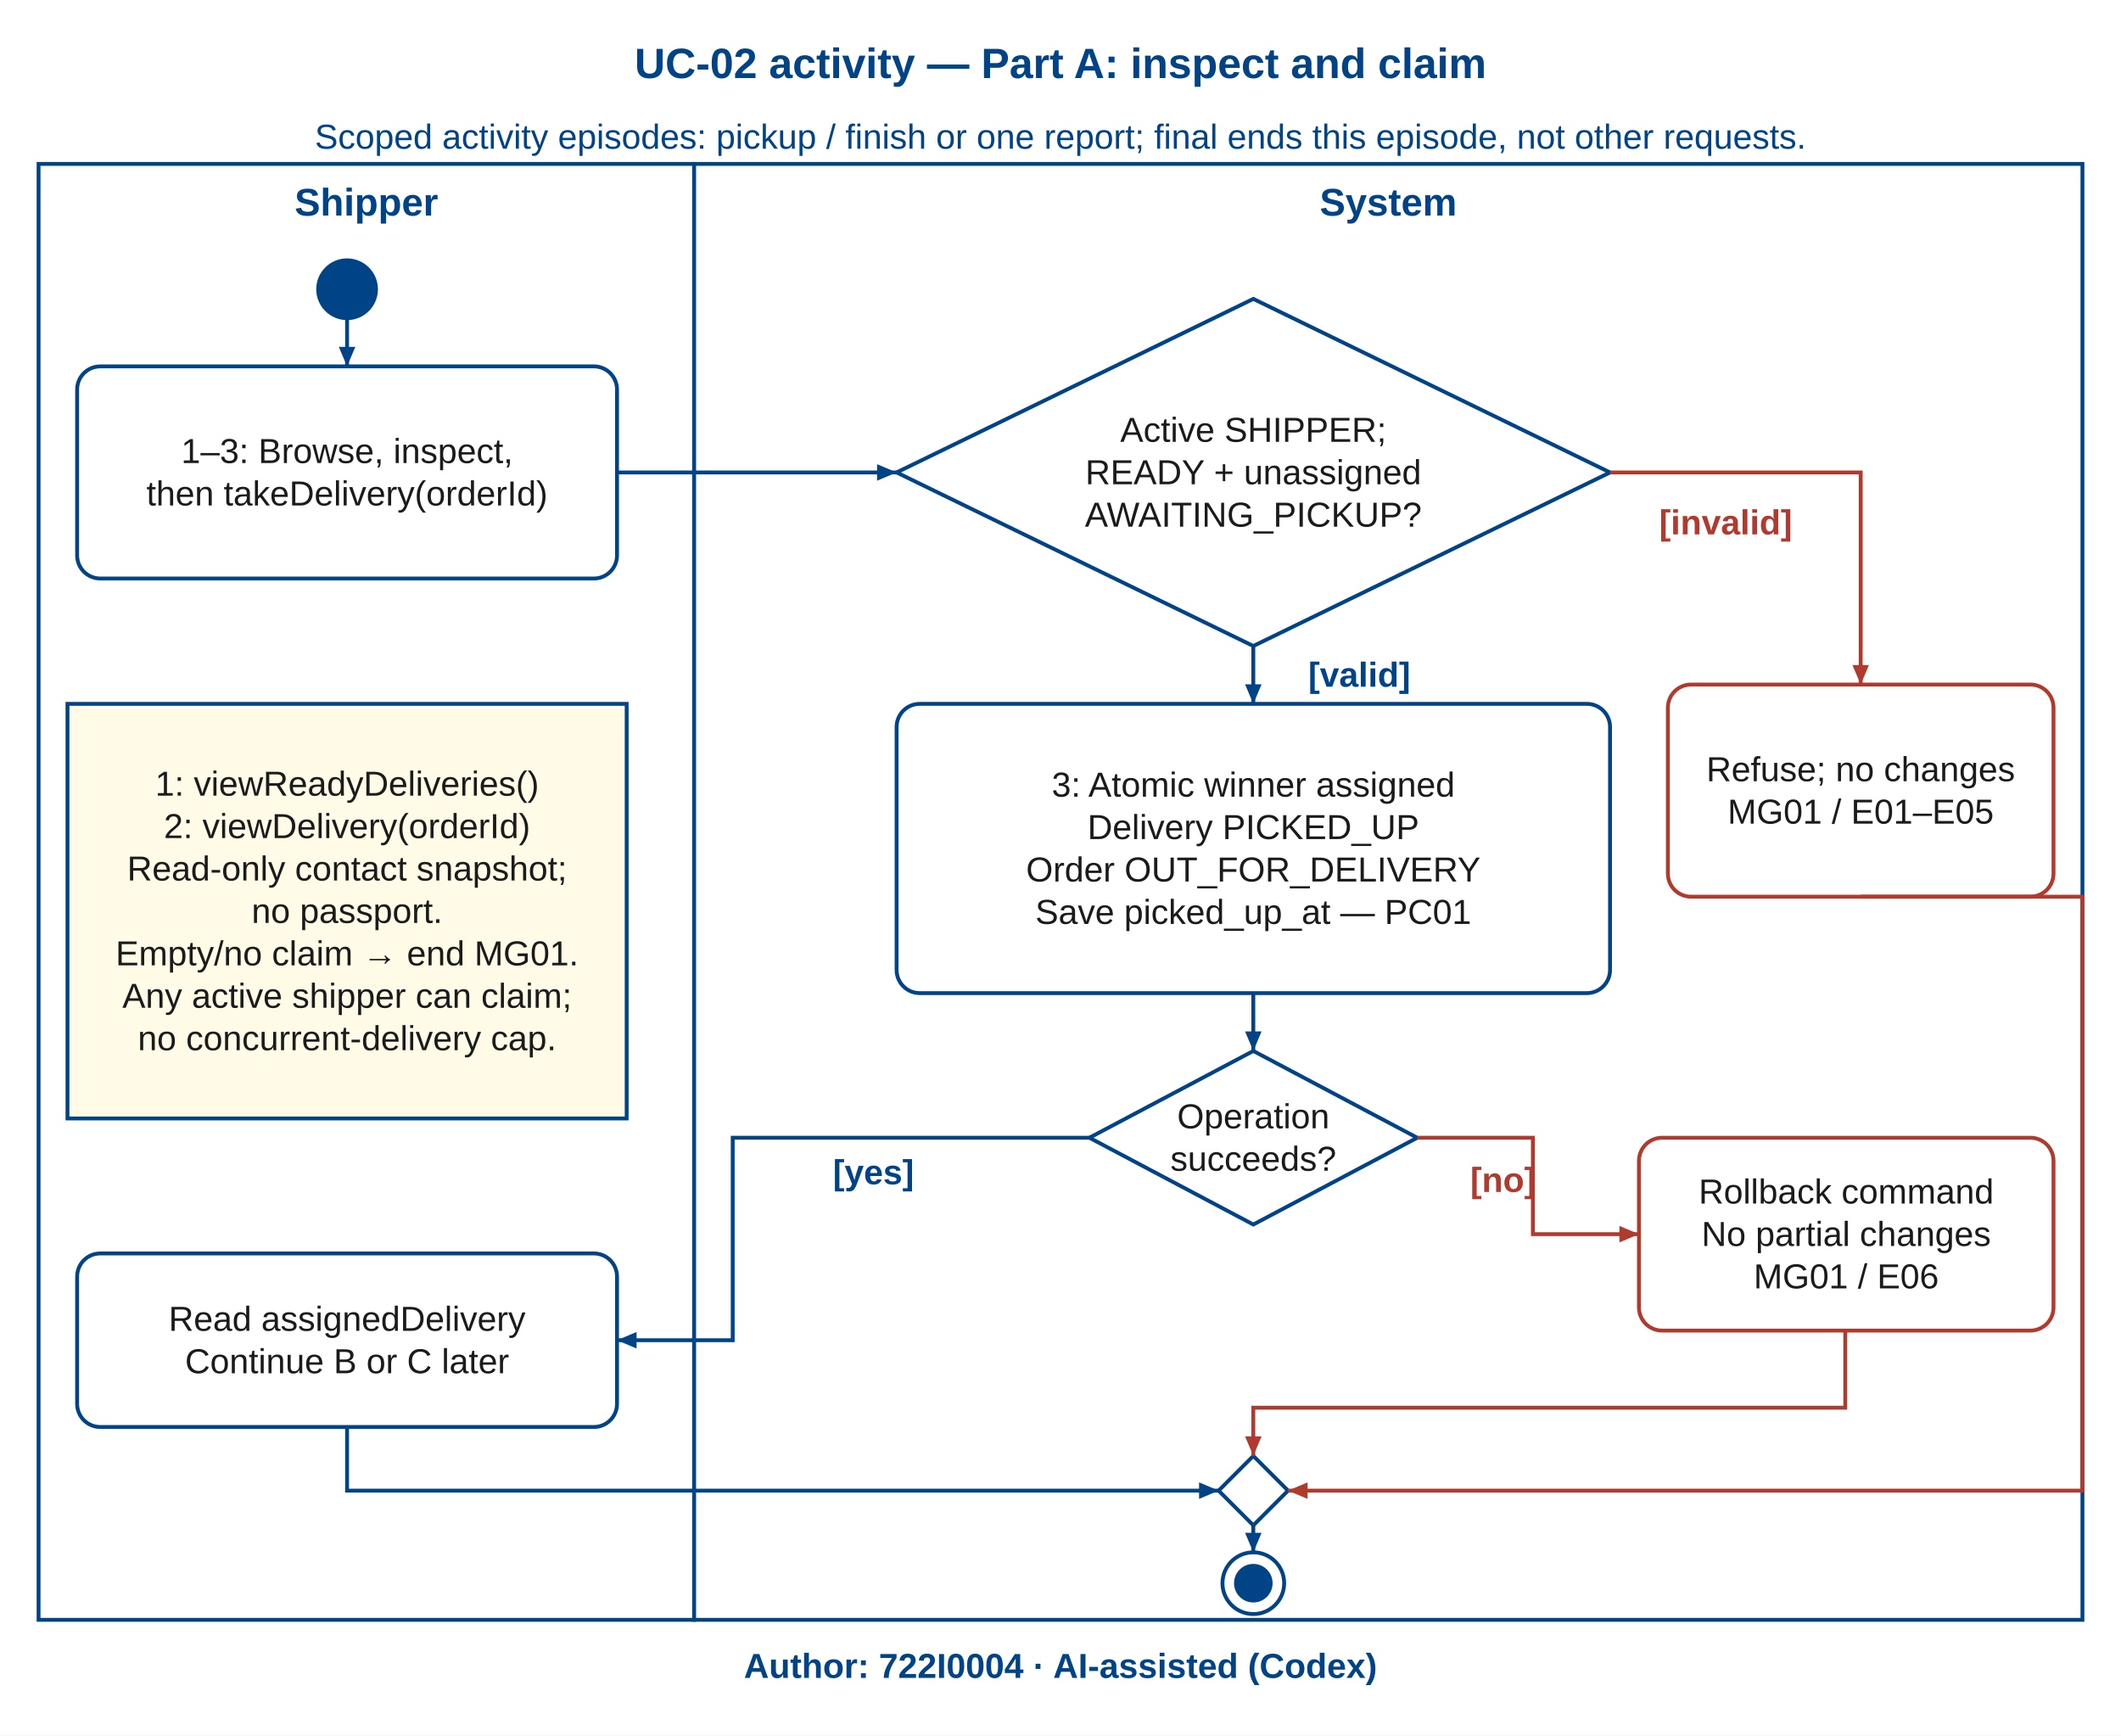
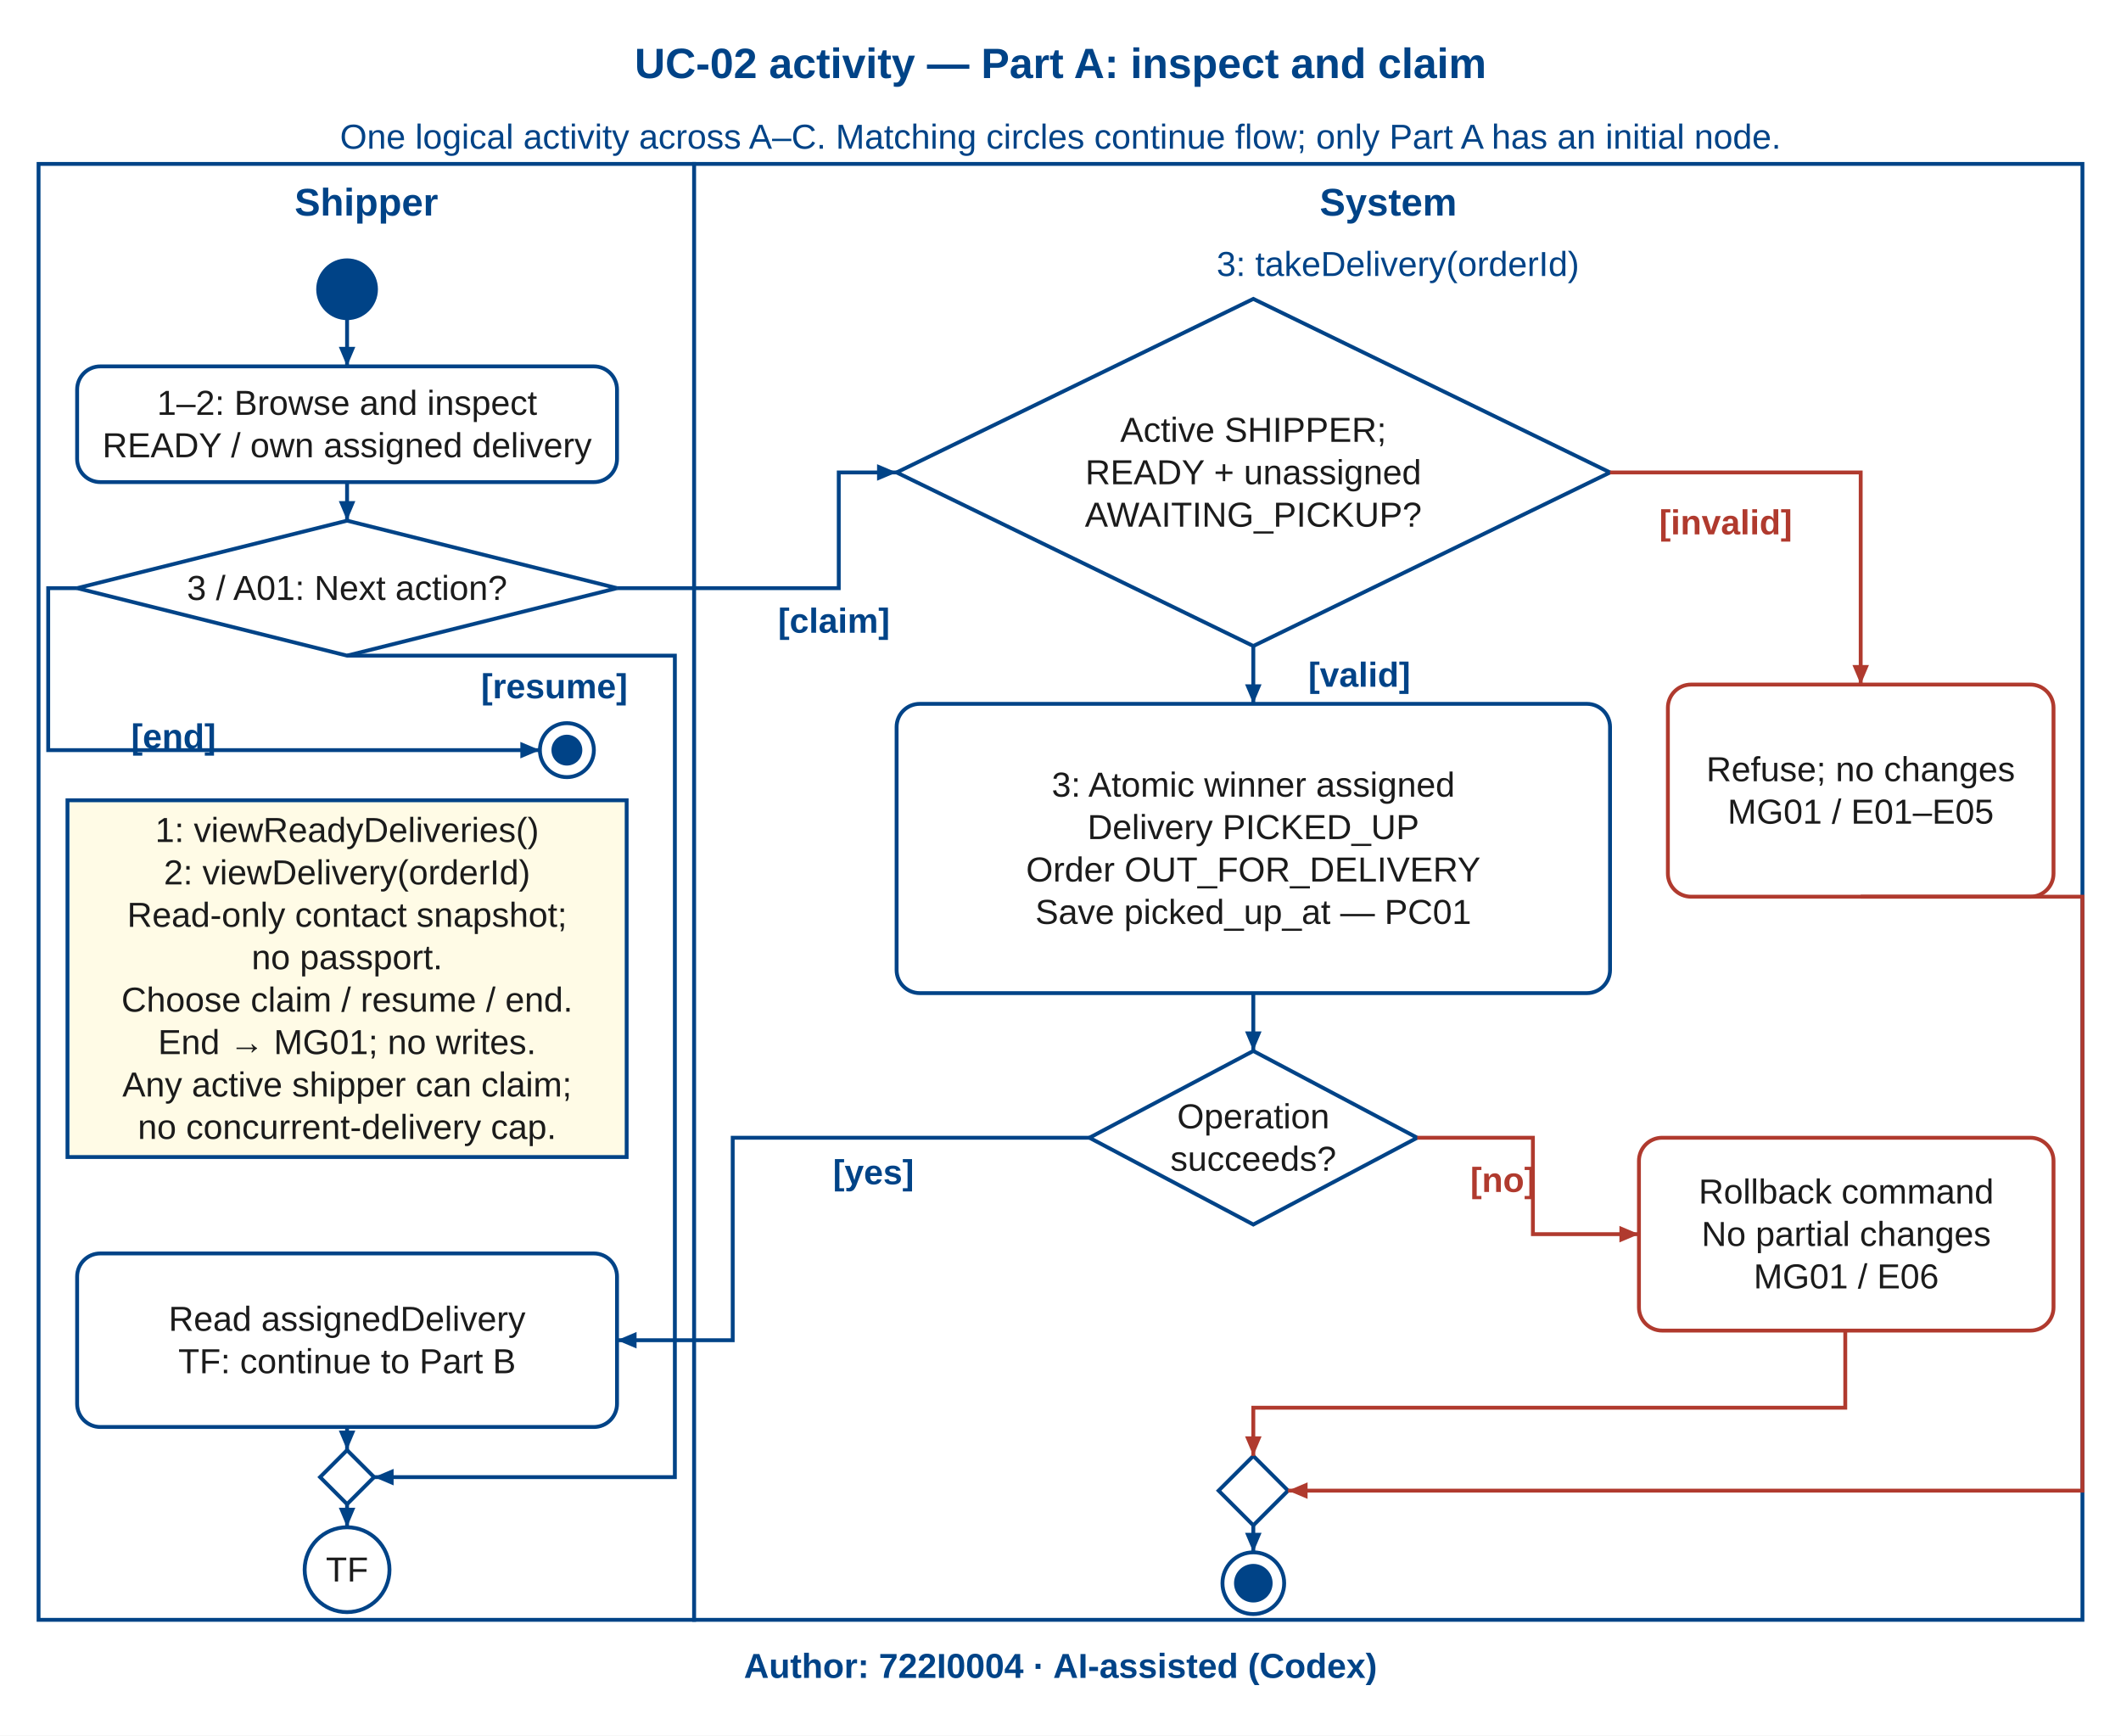
<svg xmlns="http://www.w3.org/2000/svg" width="1100" height="900" viewBox="0 0 1100 900">
  <rect width="1100" height="900" fill="white" />
  <text x="550.0" y="40.48" text-anchor="middle" font-family="Arial" font-size="22" font-weight="bold" fill="#004387">UC-02 activity — Part A: inspect and claim</text>
  <text x="550.0" y="870.12" text-anchor="middle" font-family="Arial" font-size="18" font-weight="bold" fill="#004387">Author: 722I0004 · AI-assisted (Codex)</text>
  <rect x="20" y="85" width="340" height="755" rx="0" fill="white" stroke="#004387" stroke-width="2" />
  <rect x="360" y="85" width="720" height="755" rx="0" fill="white" stroke="#004387" stroke-width="2" />
  <text x="190.0" y="111.8" text-anchor="middle" font-family="Arial" font-size="20" font-weight="bold" fill="#004387">Shipper</text>
  <text x="720.0" y="111.8" text-anchor="middle" font-family="Arial" font-size="20" font-weight="bold" fill="#004387">System</text>
  <ellipse cx="180.0" cy="150.0" rx="15.0" ry="15.0" fill="#004387" stroke="#004387" stroke-width="2" />
-   <rect x="40" y="190" width="280" height="110" rx="12" fill="white" stroke="#004387" stroke-width="2" />
-   <text x="180.0" y="240.12" text-anchor="middle" font-family="Arial" font-size="18" font-weight="normal" fill="#1B1B1B">1–3: Browse, inspect,</text>
-   <text x="180.0" y="262.12" text-anchor="middle" font-family="Arial" font-size="18" font-weight="normal" fill="#1B1B1B">then takeDelivery(orderId)</text>
+   <rect x="40" y="190" width="280" height="60" rx="12" fill="white" stroke="#004387" stroke-width="2" />
+   <text x="180.0" y="215.12" text-anchor="middle" font-family="Arial" font-size="18" font-weight="normal" fill="#1B1B1B">1–2: Browse and inspect</text>
+   <text x="180.0" y="237.12" text-anchor="middle" font-family="Arial" font-size="18" font-weight="normal" fill="#1B1B1B">READY / own assigned delivery</text>
+   <polygon points="180.0,270 320,305.0 180.0,340 40,305.0" fill="white" stroke="#004387" stroke-width="2" />
+   <text x="180.0" y="311.12" text-anchor="middle" font-family="Arial" font-size="18" font-weight="normal" fill="#1B1B1B">3 / A01: Next action?</text>
  <polygon points="650.0,155 835,245.0 650.0,335 465,245.0" fill="white" stroke="#004387" stroke-width="2" />
  <text x="650.0" y="229.12" text-anchor="middle" font-family="Arial" font-size="18" font-weight="normal" fill="#1B1B1B">Active SHIPPER;</text>
  <text x="650.0" y="251.12" text-anchor="middle" font-family="Arial" font-size="18" font-weight="normal" fill="#1B1B1B">READY + unassigned</text>
  <text x="650.0" y="273.12" text-anchor="middle" font-family="Arial" font-size="18" font-weight="normal" fill="#1B1B1B">AWAITING_PICKUP?</text>
  <rect x="465" y="365" width="370" height="150" rx="12" fill="white" stroke="#004387" stroke-width="2" />
  <text x="650.0" y="413.12" text-anchor="middle" font-family="Arial" font-size="18" font-weight="normal" fill="#1B1B1B">3: Atomic winner assigned</text>
  <text x="650.0" y="435.12" text-anchor="middle" font-family="Arial" font-size="18" font-weight="normal" fill="#1B1B1B">Delivery PICKED_UP</text>
  <text x="650.0" y="457.12" text-anchor="middle" font-family="Arial" font-size="18" font-weight="normal" fill="#1B1B1B">Order OUT_FOR_DELIVERY</text>
  <text x="650.0" y="479.12" text-anchor="middle" font-family="Arial" font-size="18" font-weight="normal" fill="#1B1B1B">Save picked_up_at — PC01</text>
+   <text x="725.0" y="143.12" text-anchor="middle" font-family="Arial" font-size="18" font-weight="normal" fill="#004387">3: takeDelivery(orderId)</text>
  <polygon points="650.0,545 735,590.0 650.0,635 565,590.0" fill="white" stroke="#004387" stroke-width="2" />
  <text x="650.0" y="585.12" text-anchor="middle" font-family="Arial" font-size="18" font-weight="normal" fill="#1B1B1B">Operation</text>
  <text x="650.0" y="607.12" text-anchor="middle" font-family="Arial" font-size="18" font-weight="normal" fill="#1B1B1B">succeeds?</text>
  <rect x="865" y="355" width="200" height="110" rx="12" fill="white" stroke="#B03A2E" stroke-width="2" />
  <text x="965.0" y="405.12" text-anchor="middle" font-family="Arial" font-size="18" font-weight="normal" fill="#1B1B1B">Refuse; no changes</text>
  <text x="965.0" y="427.12" text-anchor="middle" font-family="Arial" font-size="18" font-weight="normal" fill="#1B1B1B">MG01 / E01–E05</text>
  <rect x="850" y="590" width="215" height="100" rx="12" fill="white" stroke="#B03A2E" stroke-width="2" />
  <text x="957.5" y="624.12" text-anchor="middle" font-family="Arial" font-size="18" font-weight="normal" fill="#1B1B1B">Rollback command</text>
  <text x="957.5" y="646.12" text-anchor="middle" font-family="Arial" font-size="18" font-weight="normal" fill="#1B1B1B">No partial changes</text>
  <text x="957.5" y="668.12" text-anchor="middle" font-family="Arial" font-size="18" font-weight="normal" fill="#1B1B1B">MG01 / E06</text>
  <rect x="40" y="650" width="280" height="90" rx="12" fill="white" stroke="#004387" stroke-width="2" />
  <text x="180.0" y="690.12" text-anchor="middle" font-family="Arial" font-size="18" font-weight="normal" fill="#1B1B1B">Read assignedDelivery</text>
-   <text x="180.0" y="712.12" text-anchor="middle" font-family="Arial" font-size="18" font-weight="normal" fill="#1B1B1B">Continue B or C later</text>
+   <text x="180.0" y="712.12" text-anchor="middle" font-family="Arial" font-size="18" font-weight="normal" fill="#1B1B1B">TF: continue to Part B</text>
  <polygon points="650.0,755 668,773.0 650.0,791 632,773.0" fill="white" stroke="#004387" stroke-width="2" />
  <ellipse cx="650.0" cy="821.0" rx="16.0" ry="16.0" fill="white" stroke="#004387" stroke-width="2" />
  <ellipse cx="650.0" cy="821.0" rx="10.0" ry="10.0" fill="#004387" />
-   <rect x="35" y="365" width="290" height="215" rx="0" fill="#FFFBE6" stroke="#004387" stroke-width="2" />
-   <text x="180.0" y="412.62" text-anchor="middle" font-family="Arial" font-size="18" font-weight="normal" fill="#1B1B1B">1: viewReadyDeliveries()</text>
-   <text x="180.0" y="434.62" text-anchor="middle" font-family="Arial" font-size="18" font-weight="normal" fill="#1B1B1B">2: viewDelivery(orderId)</text>
-   <text x="180.0" y="456.62" text-anchor="middle" font-family="Arial" font-size="18" font-weight="normal" fill="#1B1B1B">Read-only contact snapshot;</text>
-   <text x="180.0" y="478.62" text-anchor="middle" font-family="Arial" font-size="18" font-weight="normal" fill="#1B1B1B">no passport.</text>
-   <text x="180.0" y="500.62" text-anchor="middle" font-family="Arial" font-size="18" font-weight="normal" fill="#1B1B1B">Empty/no claim → end MG01.</text>
-   <text x="180.0" y="522.62" text-anchor="middle" font-family="Arial" font-size="18" font-weight="normal" fill="#1B1B1B">Any active shipper can claim;</text>
-   <text x="180.0" y="544.62" text-anchor="middle" font-family="Arial" font-size="18" font-weight="normal" fill="#1B1B1B">no concurrent-delivery cap.</text>
+   <rect x="35" y="415" width="290" height="185" rx="0" fill="#FFFBE6" stroke="#004387" stroke-width="2" />
+   <text x="180.0" y="436.62" text-anchor="middle" font-family="Arial" font-size="18" font-weight="normal" fill="#1B1B1B">1: viewReadyDeliveries()</text>
+   <text x="180.0" y="458.62" text-anchor="middle" font-family="Arial" font-size="18" font-weight="normal" fill="#1B1B1B">2: viewDelivery(orderId)</text>
+   <text x="180.0" y="480.62" text-anchor="middle" font-family="Arial" font-size="18" font-weight="normal" fill="#1B1B1B">Read-only contact snapshot;</text>
+   <text x="180.0" y="502.62" text-anchor="middle" font-family="Arial" font-size="18" font-weight="normal" fill="#1B1B1B">no passport.</text>
+   <text x="180.0" y="524.62" text-anchor="middle" font-family="Arial" font-size="18" font-weight="normal" fill="#1B1B1B">Choose claim / resume / end.</text>
+   <text x="180.0" y="546.62" text-anchor="middle" font-family="Arial" font-size="18" font-weight="normal" fill="#1B1B1B">End → MG01; no writes.</text>
+   <text x="180.0" y="568.62" text-anchor="middle" font-family="Arial" font-size="18" font-weight="normal" fill="#1B1B1B">Any active shipper can claim;</text>
+   <text x="180.0" y="590.62" text-anchor="middle" font-family="Arial" font-size="18" font-weight="normal" fill="#1B1B1B">no concurrent-delivery cap.</text>
  <polyline points="180,165 180,190" fill="none" stroke="#004387" stroke-width="2" />
  <polygon points="180,190 175.716,179.868 184.284,179.868" fill="#004387" />
-   <polyline points="320,245 465,245" fill="none" stroke="#004387" stroke-width="2" />
+   <polyline points="180,250 180,270" fill="none" stroke="#004387" stroke-width="2" />
+   <polygon points="180,270 175.716,259.868 184.284,259.868" fill="#004387" />
+   <polyline points="320,305 435,305 435,245 465,245" fill="none" stroke="#004387" stroke-width="2" />
  <polygon points="465,245 454.868,249.284 454.868,240.716" fill="#004387" />
+   <text x="432.5" y="328.12" text-anchor="middle" font-family="Arial" font-size="18" font-weight="bold" fill="#004387">[claim]</text>
+   <ellipse cx="180.0" cy="814.0" rx="22.0" ry="22.0" fill="white" stroke="#004387" stroke-width="2" />
+   <text x="180.0" y="820.12" text-anchor="middle" font-family="Arial" font-size="18" font-weight="normal" fill="#1B1B1B">TF</text>
+   <polygon points="180.0,752 194,766.0 180.0,780 166,766.0" fill="white" stroke="#004387" stroke-width="2" />
+   <polyline points="180,340 350,340 350,766 194,766" fill="none" stroke="#004387" stroke-width="2" />
+   <polygon points="194,766 204.132,761.716 204.132,770.284" fill="#004387" />
+   <text x="287.5" y="362.12" text-anchor="middle" font-family="Arial" font-size="18" font-weight="bold" fill="#004387">[resume]</text>
+   <ellipse cx="294.0" cy="389.0" rx="14.0" ry="14.0" fill="white" stroke="#004387" stroke-width="2" />
+   <ellipse cx="294.0" cy="389.0" rx="8.0" ry="8.0" fill="#004387" />
+   <polyline points="40,305 25,305 25,389 280,389" fill="none" stroke="#004387" stroke-width="2" />
+   <polygon points="280,389 269.868,393.284 269.868,384.716" fill="#004387" />
+   <text x="90.0" y="388.12" text-anchor="middle" font-family="Arial" font-size="18" font-weight="bold" fill="#004387">[end]</text>
  <polyline points="650,335 650,365" fill="none" stroke="#004387" stroke-width="2" />
  <polygon points="650,365 645.716,354.868 654.284,354.868" fill="#004387" />
  <text x="705.0" y="356.12" text-anchor="middle" font-family="Arial" font-size="18" font-weight="bold" fill="#004387">[valid]</text>
  <polyline points="835,245 965,245 965,355" fill="none" stroke="#B03A2E" stroke-width="2" />
  <polygon points="965,355 960.716,344.868 969.284,344.868" fill="#B03A2E" />
  <text x="895.0" y="277.12" text-anchor="middle" font-family="Arial" font-size="18" font-weight="bold" fill="#B03A2E">[invalid]</text>
  <polyline points="650,515 650,545" fill="none" stroke="#004387" stroke-width="2" />
  <polygon points="650,545 645.716,534.868 654.284,534.868" fill="#004387" />
  <polyline points="565,590 380,590 380,695 320,695" fill="none" stroke="#004387" stroke-width="2" />
  <polygon points="320,695 330.132,690.716 330.132,699.284" fill="#004387" />
  <text x="453.0" y="614.12" text-anchor="middle" font-family="Arial" font-size="18" font-weight="bold" fill="#004387">[yes]</text>
  <polyline points="735,590 795,590 795,640 850,640" fill="none" stroke="#B03A2E" stroke-width="2" />
  <polygon points="850,640 839.868,644.284 839.868,635.716" fill="#B03A2E" />
  <text x="779.5" y="618.12" text-anchor="middle" font-family="Arial" font-size="18" font-weight="bold" fill="#B03A2E">[no]</text>
  <polyline points="965,465 1080,465 1080,773 668,773" fill="none" stroke="#B03A2E" stroke-width="2" />
  <polygon points="668,773 678.132,768.716 678.132,777.284" fill="#B03A2E" />
  <polyline points="957,690 957,730 650,730 650,755" fill="none" stroke="#B03A2E" stroke-width="2" />
  <polygon points="650,755 645.716,744.868 654.284,744.868" fill="#B03A2E" />
-   <polyline points="180,740 180,773 632,773" fill="none" stroke="#004387" stroke-width="2" />
-   <polygon points="632,773 621.868,777.284 621.868,768.716" fill="#004387" />
+   <polyline points="180,740 180,752" fill="none" stroke="#004387" stroke-width="2" />
+   <polygon points="180,752 175.716,741.868 184.284,741.868" fill="#004387" />
+   <polyline points="180,780 180,792" fill="none" stroke="#004387" stroke-width="2" />
+   <polygon points="180,792 175.716,781.868 184.284,781.868" fill="#004387" />
  <polyline points="650,791 650,805" fill="none" stroke="#004387" stroke-width="2" />
  <polygon points="650,805 645.716,794.868 654.284,794.868" fill="#004387" />
-   <text x="550.0" y="77.12" text-anchor="middle" font-family="Arial" font-size="18" font-weight="normal" fill="#004387">Scoped activity episodes: pickup / finish or one report; final ends this episode, not other requests.</text>
+   <text x="550.0" y="77.12" text-anchor="middle" font-family="Arial" font-size="18" font-weight="normal" fill="#004387">One logical activity across A–C. Matching circles continue flow; only Part A has an initial node.</text>
</svg>
